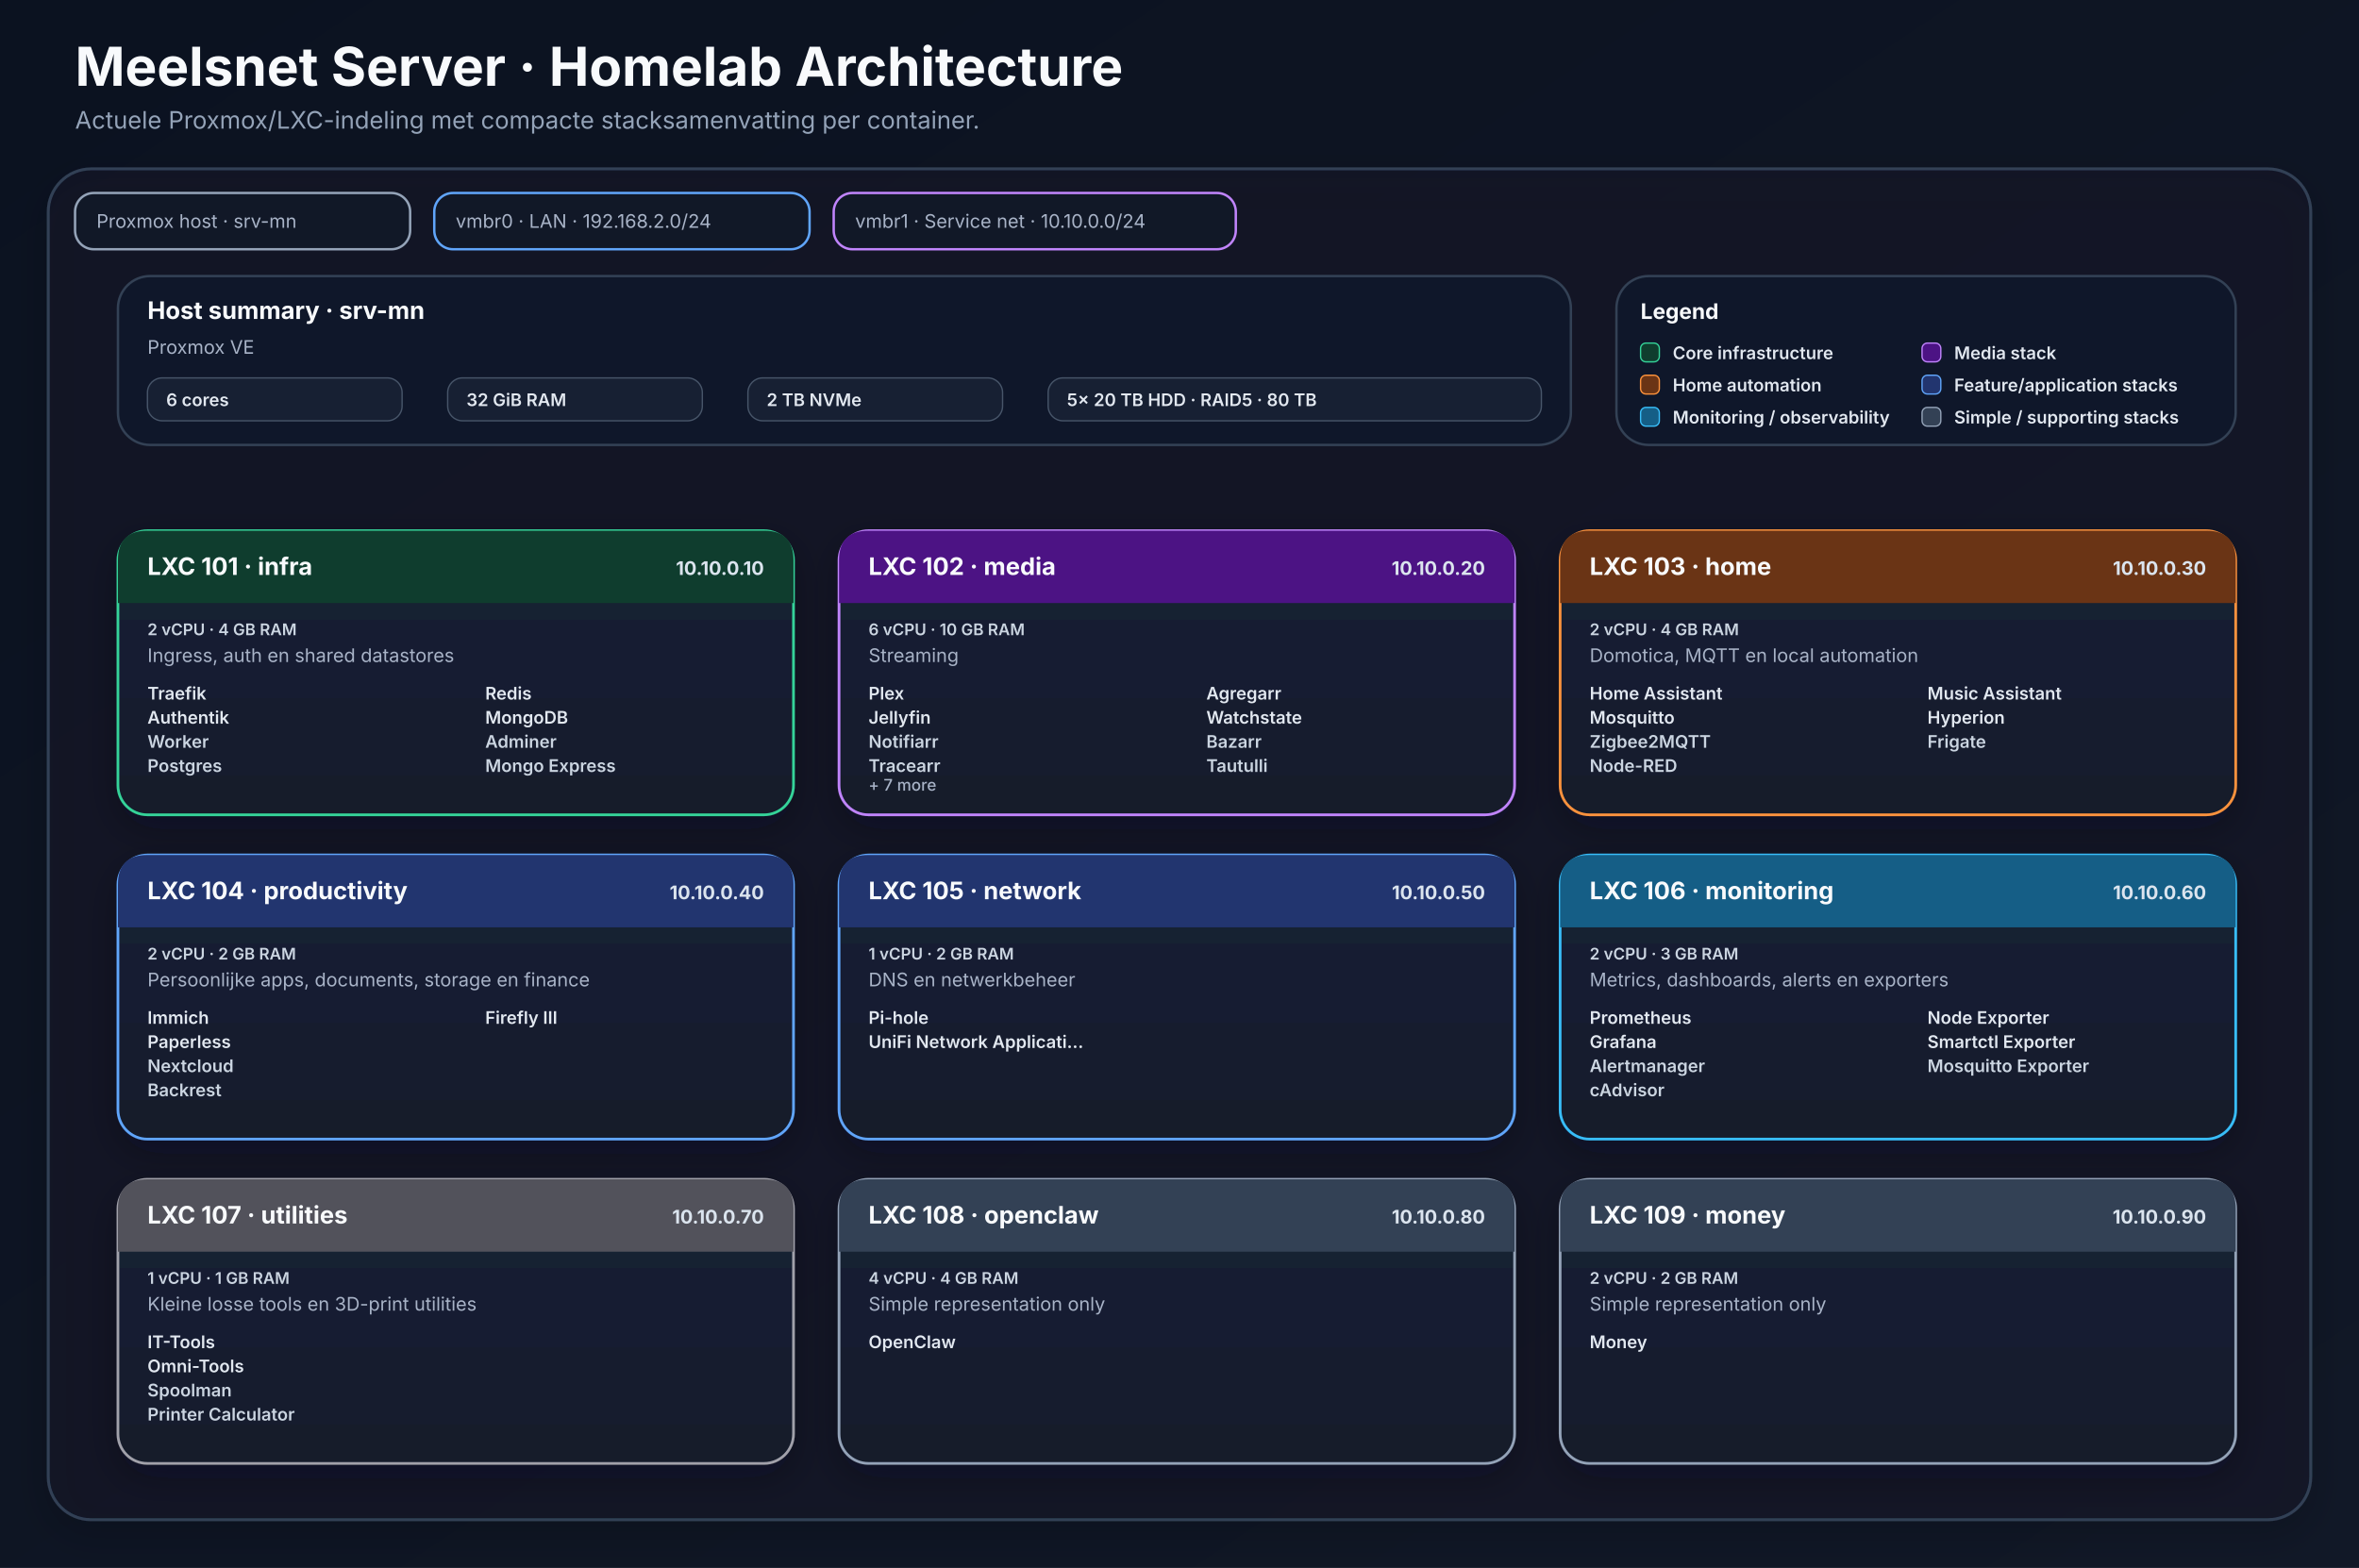
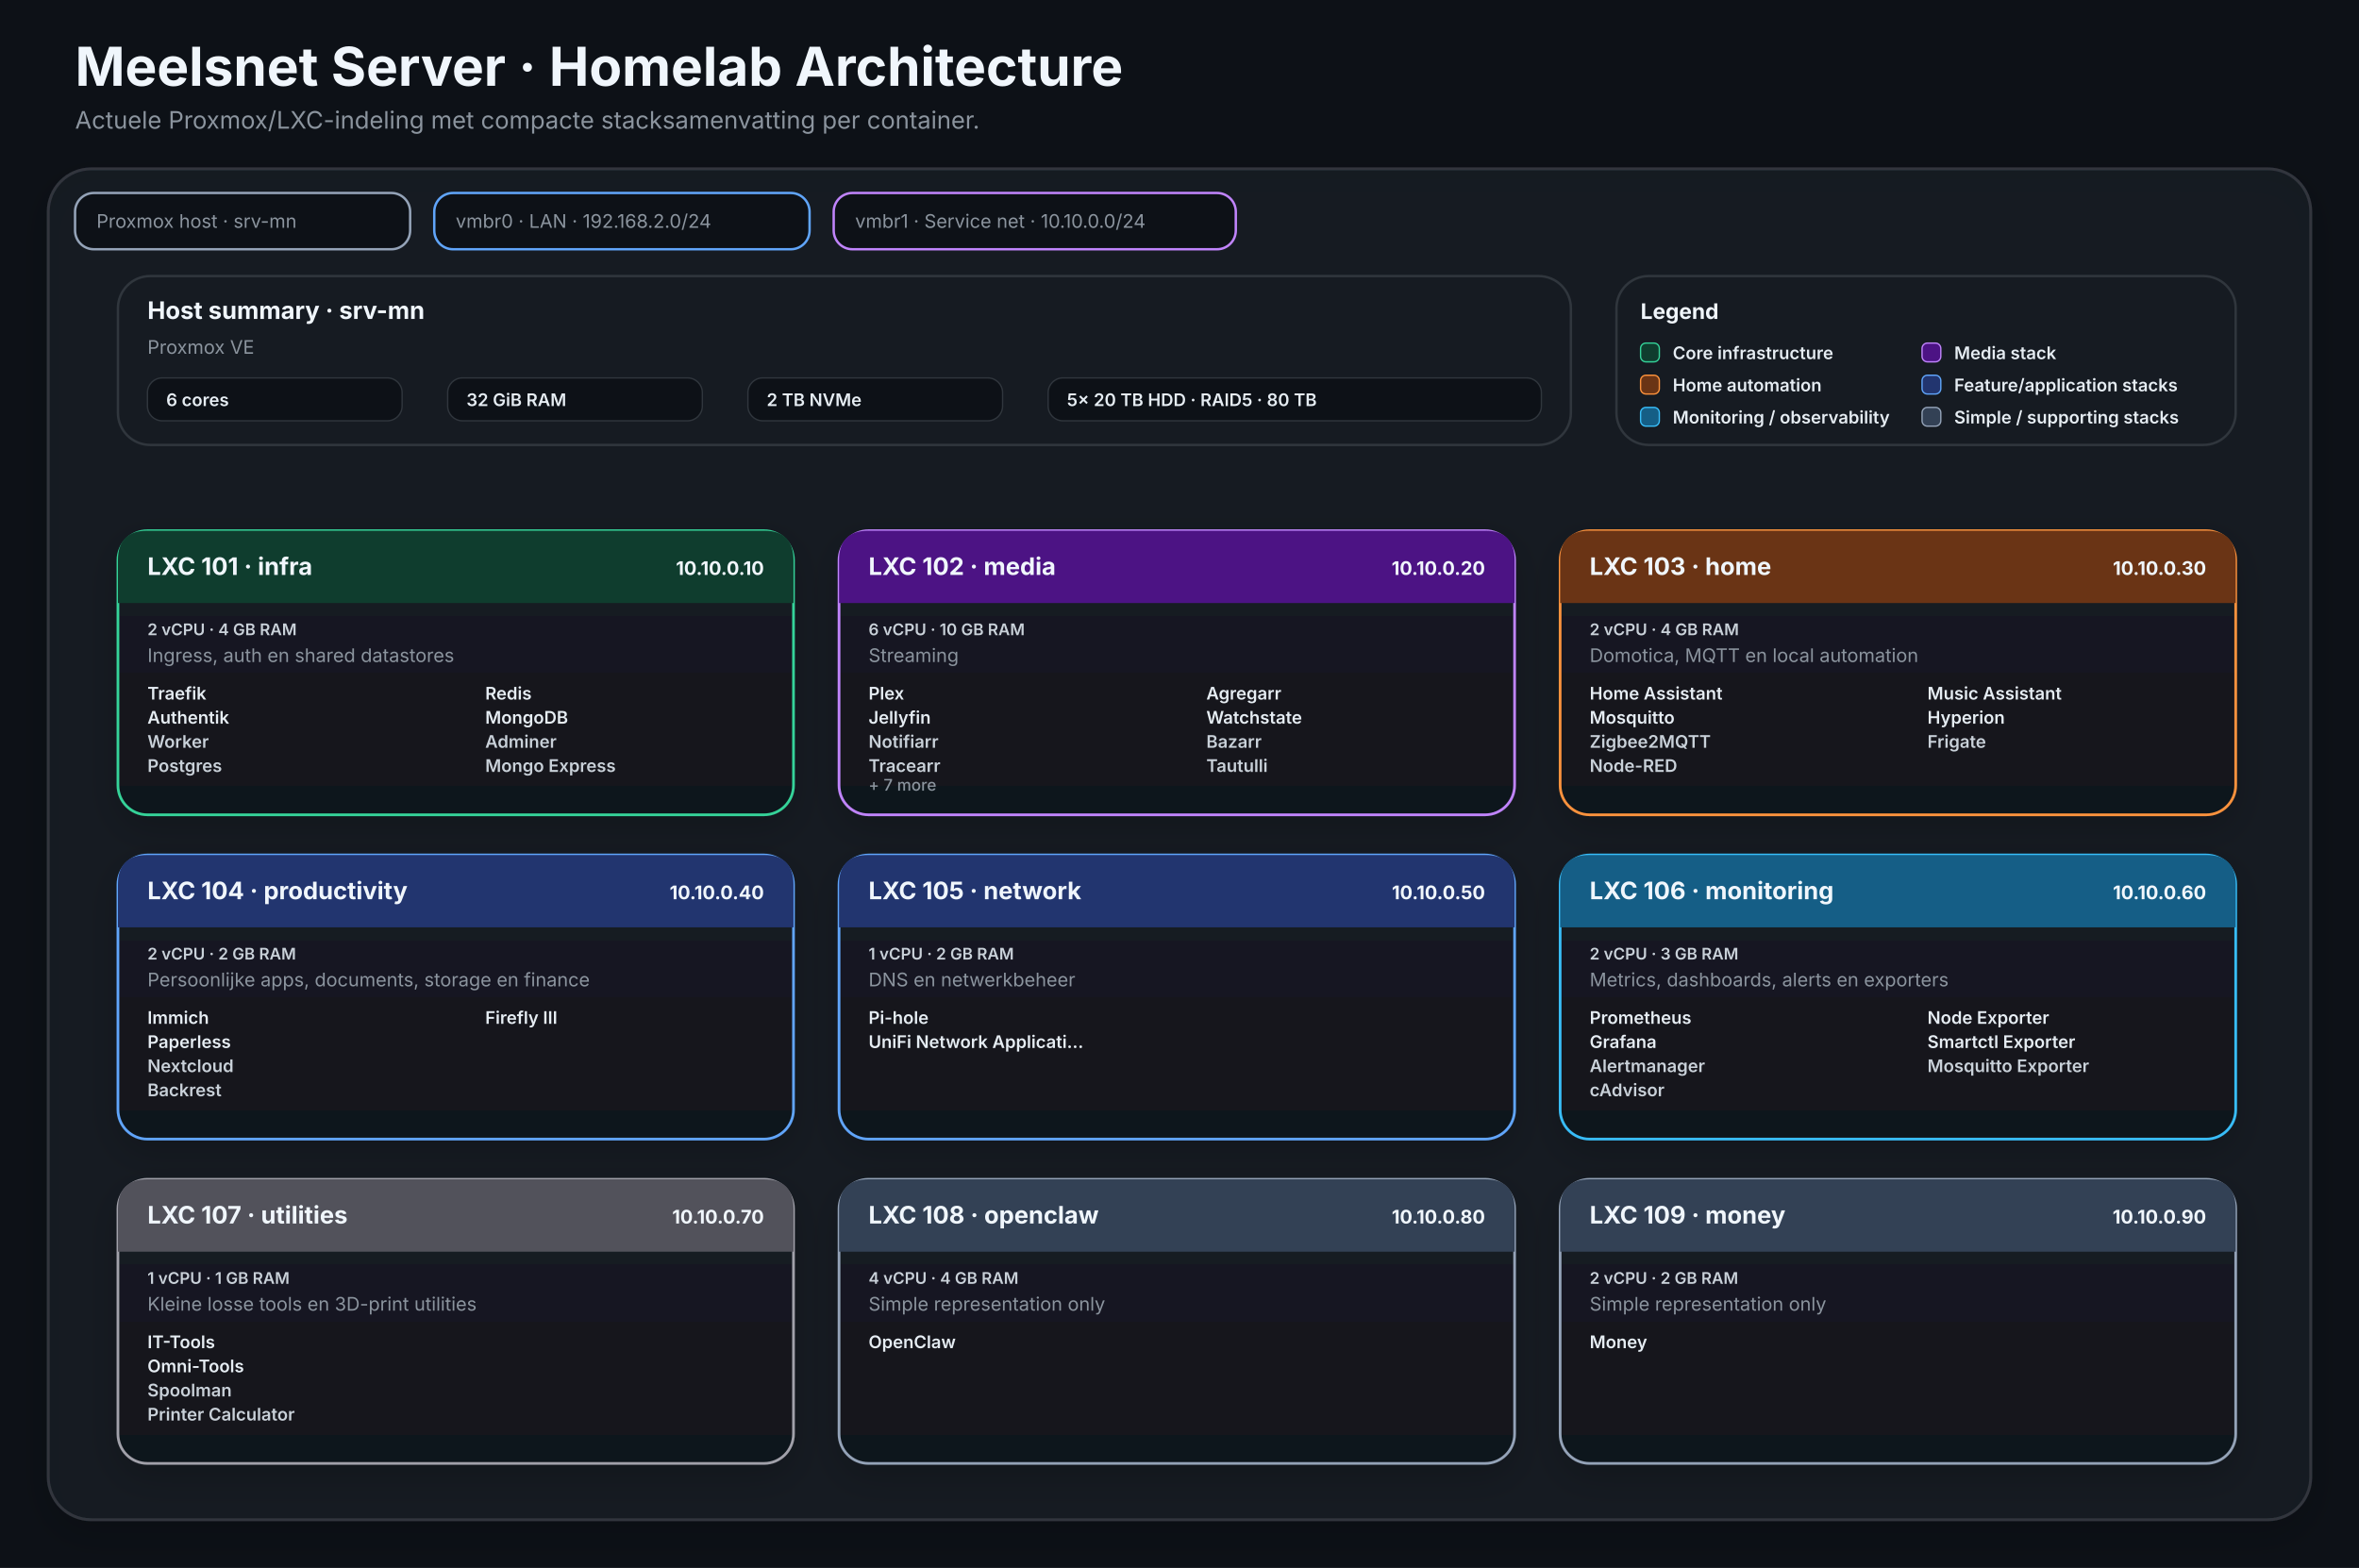
<svg xmlns="http://www.w3.org/2000/svg" width="1760" height="1170" viewBox="0 0 1760 1170" role="img" aria-labelledby="title desc">
  <defs>
-     <linearGradient id="bg" x1="0" y1="0" x2="1" y2="1">
-       <stop offset="0%" stop-color="#0b1220" />
-       <stop offset="100%" stop-color="#111827" />
-     </linearGradient>
    <linearGradient id="panel" x1="0" y1="0" x2="0" y2="1">
-       <stop offset="0%" stop-color="#182236" />
-       <stop offset="100%" stop-color="#121a2b" />
+       <stop offset="0%" stop-color="#161b22" />
+       <stop offset="100%" stop-color="#11161d" />
    </linearGradient>
    <filter id="shadow" x="-20%" y="-20%" width="140%" height="140%">
-       <feDropShadow dx="0" dy="10" stdDeviation="14" flood-color="#020617" flood-opacity="0.28" />
+       <feDropShadow dx="0" dy="10" stdDeviation="14" flood-color="#000000" flood-opacity="0.18" />
    </filter>
    <style>
-       .title1 { font: 700 40px Inter,Segoe UI,Arial,sans-serif; fill: #f8fafc; }
-       .subtitle1 { font: 400 18px Inter,Segoe UI,Arial,sans-serif; fill: #94a3b8; }
-       .title2 { font: 700 18px Inter,Segoe UI,Arial,sans-serif; fill: #f8fafc; }
-       .meta { font: 400 14px Inter,Segoe UI,Arial,sans-serif; fill: #a8b3c7; }
-       .specs { font: 600 12px Inter,Segoe UI,Arial,sans-serif; fill: #cbd5e1; }
-       .ip { font: 700 14px Inter,Segoe UI,Arial,sans-serif; fill: #dbe4ee; }
-       .service { font: 600 13px Inter,Segoe UI,Arial,sans-serif; fill: #e2e8f0; }
-       .serviceMuted { font: 600 13px Inter,Segoe UI,Arial,sans-serif; fill: #cbd5e1; }
-       .legendTitle { font: 700 16px Inter,Segoe UI,Arial,sans-serif; fill: #f8fafc; }
-       .legendText { font: 600 13px Inter,Segoe UI,Arial,sans-serif; fill: #e2e8f0; }
-       .hostTitle { font: 700 18px Inter,Segoe UI,Arial,sans-serif; fill: #f8fafc; }
-       .hostMeta { font: 600 13px Inter,Segoe UI,Arial,sans-serif; fill: #e2e8f0; }
-       .footer { font: 500 12px Inter,Segoe UI,Arial,sans-serif; fill: #a8b3c7; }
+       .title1 { font: 700 40px Inter,Segoe UI,Arial,sans-serif; fill: #f0f6fc; }
+       .subtitle1 { font: 400 18px Inter,Segoe UI,Arial,sans-serif; fill: #8b949e; }
+       .title2 { font: 700 18px Inter,Segoe UI,Arial,sans-serif; fill: #f0f6fc; }
+       .meta { font: 400 14px Inter,Segoe UI,Arial,sans-serif; fill: #8b949e; }
+       .specs { font: 600 12px Inter,Segoe UI,Arial,sans-serif; fill: #c9d1d9; }
+       .ip { font: 700 14px Inter,Segoe UI,Arial,sans-serif; fill: #f0f6fc; }
+       .service { font: 600 13px Inter,Segoe UI,Arial,sans-serif; fill: #e6edf3; }
+       .serviceMuted { font: 600 13px Inter,Segoe UI,Arial,sans-serif; fill: #c9d1d9; }
+       .legendTitle { font: 700 16px Inter,Segoe UI,Arial,sans-serif; fill: #f0f6fc; }
+       .legendText { font: 600 13px Inter,Segoe UI,Arial,sans-serif; fill: #e6edf3; }
+       .hostTitle { font: 700 18px Inter,Segoe UI,Arial,sans-serif; fill: #f0f6fc; }
+       .hostMeta { font: 600 13px Inter,Segoe UI,Arial,sans-serif; fill: #e6edf3; }
+       .footer { font: 500 12px Inter,Segoe UI,Arial,sans-serif; fill: #8b949e; }
    </style>
  </defs>
-   <rect width="1760" height="1170" fill="url(#bg)" />
+   <rect width="1760" height="1170" fill="#0d1117" />
  <text x="56" y="64" class="title1">Meelsnet Server · Homelab Architecture</text>
  <text x="56" y="96" class="subtitle1">Actuele Proxmox/LXC-indeling met compacte stacksamenvatting per container.</text>
-   <rect x="36" y="126" width="1688" height="1008" rx="32" fill="rgba(15,23,42,0.58)" stroke="#334155" stroke-width="2.2" filter="url(#shadow)" />
-   <rect x="56" y="144" width="250" height="42" rx="14" fill="#111827" stroke="#94a3b8" stroke-width="1.8" />
+   <rect x="36" y="126" width="1688" height="1008" rx="32" fill="rgba(22,27,34,0.92)" stroke="#30363d" stroke-width="2.2" filter="url(#shadow)" />
+   <rect x="56" y="144" width="250" height="42" rx="14" fill="#0d1117" stroke="#94a3b8" stroke-width="1.8" />
  <text x="72" y="170" class="meta">Proxmox host · srv-mn</text>
-   <rect x="324" y="144" width="280" height="42" rx="14" fill="#111827" stroke="#60a5fa" stroke-width="1.8" />
+   <rect x="324" y="144" width="280" height="42" rx="14" fill="#0d1117" stroke="#60a5fa" stroke-width="1.8" />
  <text x="340" y="170" class="meta">vmbr0 · LAN · 192.168.2.0/24</text>
-   <rect x="622" y="144" width="300" height="42" rx="14" fill="#111827" stroke="#c084fc" stroke-width="1.8" />
+   <rect x="622" y="144" width="300" height="42" rx="14" fill="#0d1117" stroke="#c084fc" stroke-width="1.8" />
  <text x="638" y="170" class="meta">vmbr1 · Service net · 10.10.0.0/24</text>
-   <rect x="88" y="206" width="1084" height="126" rx="24" fill="#0f172a" stroke="#334155" stroke-width="1.8" />
+   <rect x="88" y="206" width="1084" height="126" rx="24" fill="#161b22" stroke="#30363d" stroke-width="1.8" />
  <text x="110" y="238" class="hostTitle">Host summary · srv-mn</text>
  <text x="110" y="264" class="meta">Proxmox VE</text>
-   <rect x="110" y="282" width="190" height="32" rx="11" fill="#172033" stroke="#475569" />
+   <rect x="110" y="282" width="190" height="32" rx="11" fill="#0d1117" stroke="#30363d" />
  <text x="124" y="303" class="hostMeta">6 cores</text>
-   <rect x="334" y="282" width="190" height="32" rx="11" fill="#172033" stroke="#475569" />
+   <rect x="334" y="282" width="190" height="32" rx="11" fill="#0d1117" stroke="#30363d" />
  <text x="348" y="303" class="hostMeta">32 GiB RAM</text>
-   <rect x="558" y="282" width="190" height="32" rx="11" fill="#172033" stroke="#475569" />
+   <rect x="558" y="282" width="190" height="32" rx="11" fill="#0d1117" stroke="#30363d" />
  <text x="572" y="303" class="hostMeta">2 TB NVMe</text>
-   <rect x="782" y="282" width="368" height="32" rx="11" fill="#172033" stroke="#475569" />
+   <rect x="782" y="282" width="368" height="32" rx="11" fill="#0d1117" stroke="#30363d" />
  <text x="796" y="303" class="hostMeta">5× 20 TB HDD · RAID5 · 80 TB</text>
-   <rect x="1206" y="206" width="462" height="126" rx="24" fill="#0f172a" stroke="#334155" stroke-width="1.8" />
+   <rect x="1206" y="206" width="462" height="126" rx="24" fill="#161b22" stroke="#30363d" stroke-width="1.8" />
  <text x="1224" y="238" class="legendTitle">Legend</text>
  <rect x="1224" y="256" width="14" height="14" rx="4" fill="#0f3d2e" stroke="#34d399" />
  <text x="1248" y="268" class="legendText">Core infrastructure</text>
  <rect x="1434" y="256" width="14" height="14" rx="4" fill="#4c1384" stroke="#c084fc" />
  <text x="1458" y="268" class="legendText">Media stack</text>
  <rect x="1224" y="280" width="14" height="14" rx="4" fill="#6a3415" stroke="#fb923c" />
  <text x="1248" y="292" class="legendText">Home automation</text>
  <rect x="1434" y="280" width="14" height="14" rx="4" fill="#22356f" stroke="#60a5fa" />
  <text x="1458" y="292" class="legendText">Feature/application stacks</text>
  <rect x="1224" y="304" width="14" height="14" rx="4" fill="#155e86" stroke="#38bdf8" />
  <text x="1248" y="316" class="legendText">Monitoring / observability</text>
  <rect x="1434" y="304" width="14" height="14" rx="4" fill="#334155" stroke="#94a3b8" />
  <text x="1458" y="316" class="legendText">Simple / supporting stacks</text>
  <g>
    <rect x="88" y="396" width="504" height="212" rx="22" fill="url(#panel)" stroke="#34d399" stroke-width="2.0" filter="url(#shadow)" />
    <path d="M 110 396 H 570 Q 592 396 592 418 V 450 H 88 V 418 Q 88 396 110 396 Z" fill="#0f3d2e" stroke="#34d399" stroke-width="0" />
    <text x="110" y="429" class="title2">LXC 101 · infra</text>
    <text x="570" y="429" class="ip" text-anchor="end">10.10.0.10</text>
    <text x="110" y="474" class="specs">2 vCPU · 4 GB RAM</text>
    <text x="110" y="494" class="meta">Ingress, auth en shared datastores</text>
    <text x="110" y="522" class="service">Traefik</text>
    <text x="110" y="540" class="service">Authentik</text>
    <text x="110" y="558" class="serviceMuted">Worker</text>
    <text x="110" y="576" class="serviceMuted">Postgres</text>
    <text x="362" y="522" class="service">Redis</text>
    <text x="362" y="540" class="service">MongoDB</text>
    <text x="362" y="558" class="serviceMuted">Adminer</text>
    <text x="362" y="576" class="serviceMuted">Mongo Express</text>
  </g>
  <g>
    <rect x="626" y="396" width="504" height="212" rx="22" fill="url(#panel)" stroke="#c084fc" stroke-width="2.0" filter="url(#shadow)" />
    <path d="M 648 396 H 1108 Q 1130 396 1130 418 V 450 H 626 V 418 Q 626 396 648 396 Z" fill="#4c1384" stroke="#c084fc" stroke-width="0" />
    <text x="648" y="429" class="title2">LXC 102 · media</text>
    <text x="1108" y="429" class="ip" text-anchor="end">10.10.0.20</text>
    <text x="648" y="474" class="specs">6 vCPU · 10 GB RAM</text>
    <text x="648" y="494" class="meta">Streaming</text>
    <text x="648" y="522" class="service">Plex</text>
    <text x="648" y="540" class="service">Jellyfin</text>
    <text x="648" y="558" class="serviceMuted">Notifiarr</text>
    <text x="648" y="576" class="serviceMuted">Tracearr</text>
    <text x="900" y="522" class="service">Agregarr</text>
    <text x="900" y="540" class="service">Watchstate</text>
    <text x="900" y="558" class="serviceMuted">Bazarr</text>
    <text x="900" y="576" class="serviceMuted">Tautulli</text>
    <text x="648" y="590" class="footer">+ 7 more</text>
  </g>
  <g>
    <rect x="1164" y="396" width="504" height="212" rx="22" fill="url(#panel)" stroke="#fb923c" stroke-width="2.0" filter="url(#shadow)" />
    <path d="M 1186 396 H 1646 Q 1668 396 1668 418 V 450 H 1164 V 418 Q 1164 396 1186 396 Z" fill="#6a3415" stroke="#fb923c" stroke-width="0" />
    <text x="1186" y="429" class="title2">LXC 103 · home</text>
    <text x="1646" y="429" class="ip" text-anchor="end">10.10.0.30</text>
    <text x="1186" y="474" class="specs">2 vCPU · 4 GB RAM</text>
    <text x="1186" y="494" class="meta">Domotica, MQTT en local automation</text>
    <text x="1186" y="522" class="service">Home Assistant</text>
    <text x="1186" y="540" class="service">Mosquitto</text>
    <text x="1186" y="558" class="serviceMuted">Zigbee2MQTT</text>
    <text x="1186" y="576" class="serviceMuted">Node-RED</text>
    <text x="1438" y="522" class="service">Music Assistant</text>
    <text x="1438" y="540" class="service">Hyperion</text>
    <text x="1438" y="558" class="serviceMuted">Frigate</text>
  </g>
  <g>
    <rect x="88" y="638" width="504" height="212" rx="22" fill="url(#panel)" stroke="#60a5fa" stroke-width="2.0" filter="url(#shadow)" />
    <path d="M 110 638 H 570 Q 592 638 592 660 V 692 H 88 V 660 Q 88 638 110 638 Z" fill="#22356f" stroke="#60a5fa" stroke-width="0" />
    <text x="110" y="671" class="title2">LXC 104 · productivity</text>
    <text x="570" y="671" class="ip" text-anchor="end">10.10.0.40</text>
    <text x="110" y="716" class="specs">2 vCPU · 2 GB RAM</text>
    <text x="110" y="736" class="meta">Persoonlijke apps, documents, storage en finance</text>
    <text x="110" y="764" class="service">Immich</text>
    <text x="110" y="782" class="service">Paperless</text>
    <text x="110" y="800" class="serviceMuted">Nextcloud</text>
    <text x="110" y="818" class="serviceMuted">Backrest</text>
    <text x="362" y="764" class="service">Firefly III</text>
  </g>
  <g>
    <rect x="626" y="638" width="504" height="212" rx="22" fill="url(#panel)" stroke="#60a5fa" stroke-width="2.0" filter="url(#shadow)" />
    <path d="M 648 638 H 1108 Q 1130 638 1130 660 V 692 H 626 V 660 Q 626 638 648 638 Z" fill="#22356f" stroke="#60a5fa" stroke-width="0" />
    <text x="648" y="671" class="title2">LXC 105 · network</text>
    <text x="1108" y="671" class="ip" text-anchor="end">10.10.0.50</text>
    <text x="648" y="716" class="specs">1 vCPU · 2 GB RAM</text>
    <text x="648" y="736" class="meta">DNS en netwerkbeheer</text>
    <text x="648" y="764" class="service">Pi-hole</text>
    <text x="648" y="782" class="service">UniFi Network Applicati…</text>
  </g>
  <g>
    <rect x="1164" y="638" width="504" height="212" rx="22" fill="url(#panel)" stroke="#38bdf8" stroke-width="2.0" filter="url(#shadow)" />
    <path d="M 1186 638 H 1646 Q 1668 638 1668 660 V 692 H 1164 V 660 Q 1164 638 1186 638 Z" fill="#155e86" stroke="#38bdf8" stroke-width="0" />
    <text x="1186" y="671" class="title2">LXC 106 · monitoring</text>
    <text x="1646" y="671" class="ip" text-anchor="end">10.10.0.60</text>
    <text x="1186" y="716" class="specs">2 vCPU · 3 GB RAM</text>
    <text x="1186" y="736" class="meta">Metrics, dashboards, alerts en exporters</text>
    <text x="1186" y="764" class="service">Prometheus</text>
    <text x="1186" y="782" class="service">Grafana</text>
    <text x="1186" y="800" class="serviceMuted">Alertmanager</text>
    <text x="1186" y="818" class="serviceMuted">cAdvisor</text>
    <text x="1438" y="764" class="service">Node Exporter</text>
    <text x="1438" y="782" class="service">Smartctl Exporter</text>
    <text x="1438" y="800" class="serviceMuted">Mosquitto Exporter</text>
  </g>
  <g>
    <rect x="88" y="880" width="504" height="212" rx="22" fill="url(#panel)" stroke="#a1a1aa" stroke-width="2.0" filter="url(#shadow)" />
    <path d="M 110 880 H 570 Q 592 880 592 902 V 934 H 88 V 902 Q 88 880 110 880 Z" fill="#52525b" stroke="#a1a1aa" stroke-width="0" />
    <text x="110" y="913" class="title2">LXC 107 · utilities</text>
    <text x="570" y="913" class="ip" text-anchor="end">10.10.0.70</text>
    <text x="110" y="958" class="specs">1 vCPU · 1 GB RAM</text>
    <text x="110" y="978" class="meta">Kleine losse tools en 3D-print utilities</text>
    <text x="110" y="1006" class="service">IT-Tools</text>
    <text x="110" y="1024" class="service">Omni-Tools</text>
    <text x="110" y="1042" class="serviceMuted">Spoolman</text>
    <text x="110" y="1060" class="serviceMuted">Printer Calculator</text>
  </g>
  <g>
    <rect x="626" y="880" width="504" height="212" rx="22" fill="url(#panel)" stroke="#94a3b8" stroke-width="2.0" filter="url(#shadow)" />
    <path d="M 648 880 H 1108 Q 1130 880 1130 902 V 934 H 626 V 902 Q 626 880 648 880 Z" fill="#334155" stroke="#94a3b8" stroke-width="0" />
    <text x="648" y="913" class="title2">LXC 108 · openclaw</text>
    <text x="1108" y="913" class="ip" text-anchor="end">10.10.0.80</text>
    <text x="648" y="958" class="specs">4 vCPU · 4 GB RAM</text>
    <text x="648" y="978" class="meta">Simple representation only</text>
    <text x="648" y="1006" class="service">OpenClaw</text>
  </g>
  <g>
    <rect x="1164" y="880" width="504" height="212" rx="22" fill="url(#panel)" stroke="#94a3b8" stroke-width="2.0" filter="url(#shadow)" />
    <path d="M 1186 880 H 1646 Q 1668 880 1668 902 V 934 H 1164 V 902 Q 1164 880 1186 880 Z" fill="#334155" stroke="#94a3b8" stroke-width="0" />
    <text x="1186" y="913" class="title2">LXC 109 · money</text>
    <text x="1646" y="913" class="ip" text-anchor="end">10.10.0.90</text>
    <text x="1186" y="958" class="specs">2 vCPU · 2 GB RAM</text>
    <text x="1186" y="978" class="meta">Simple representation only</text>
    <text x="1186" y="1006" class="service">Money</text>
  </g>
</svg>
